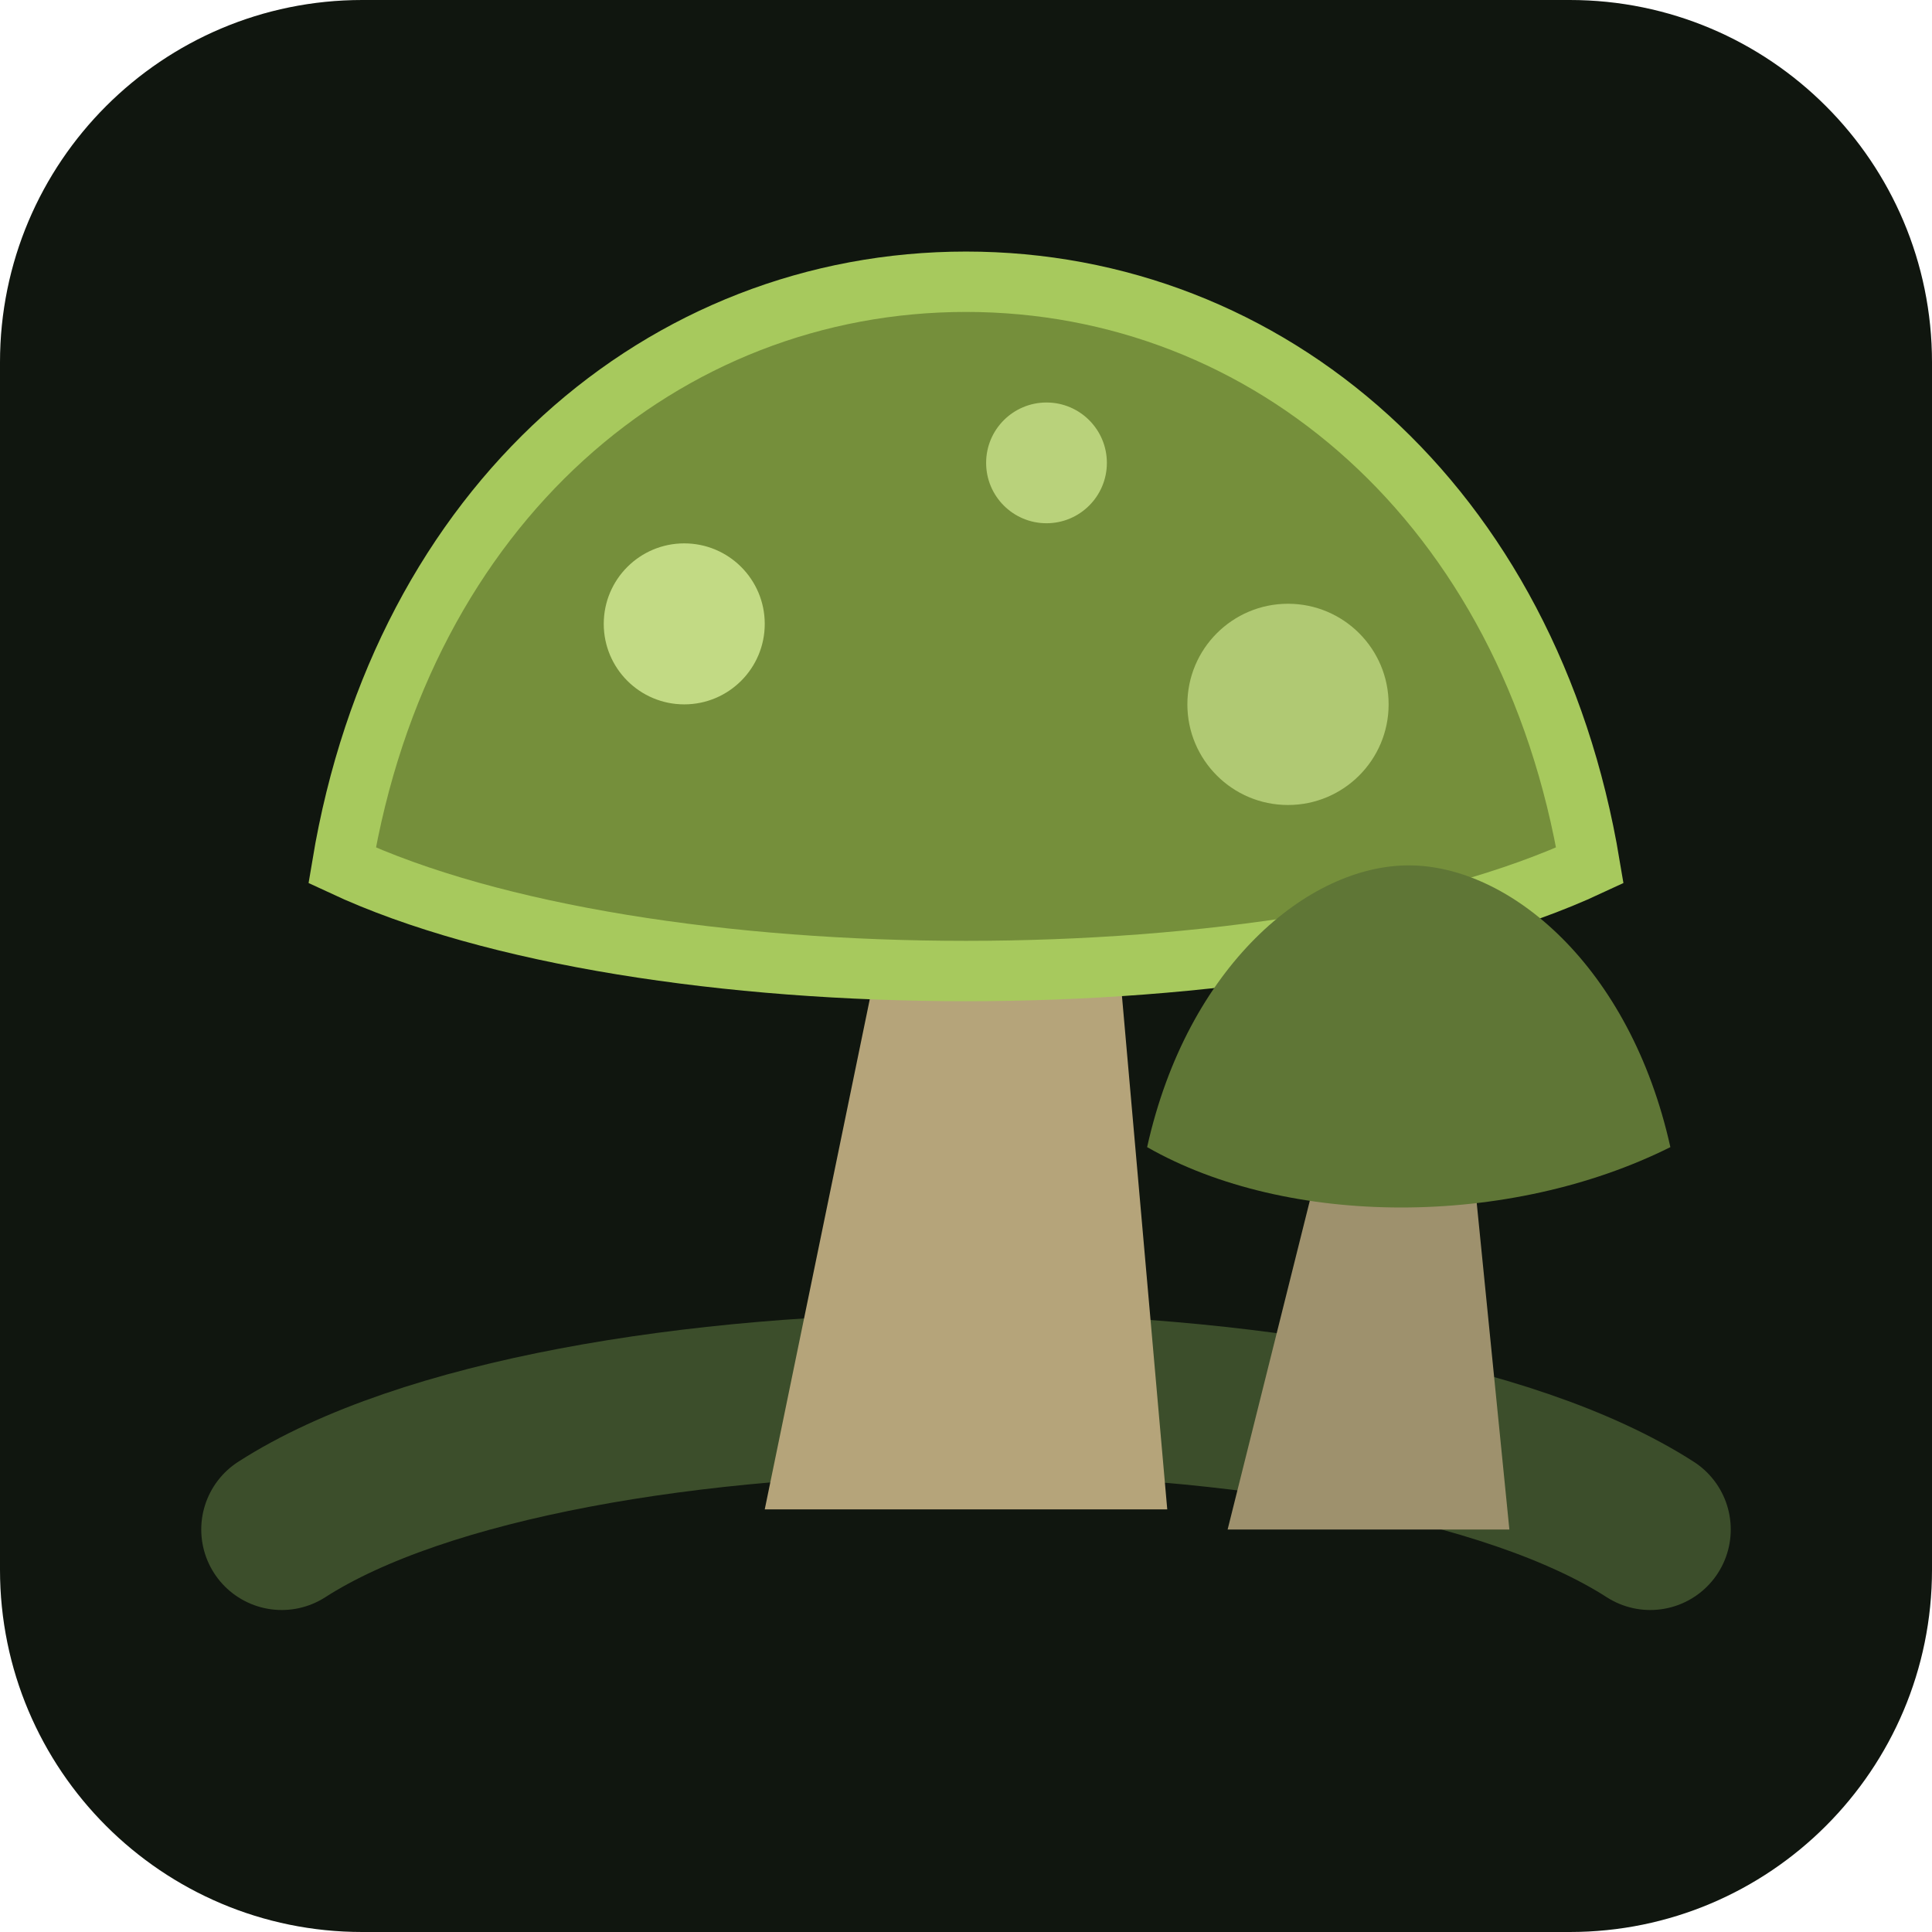
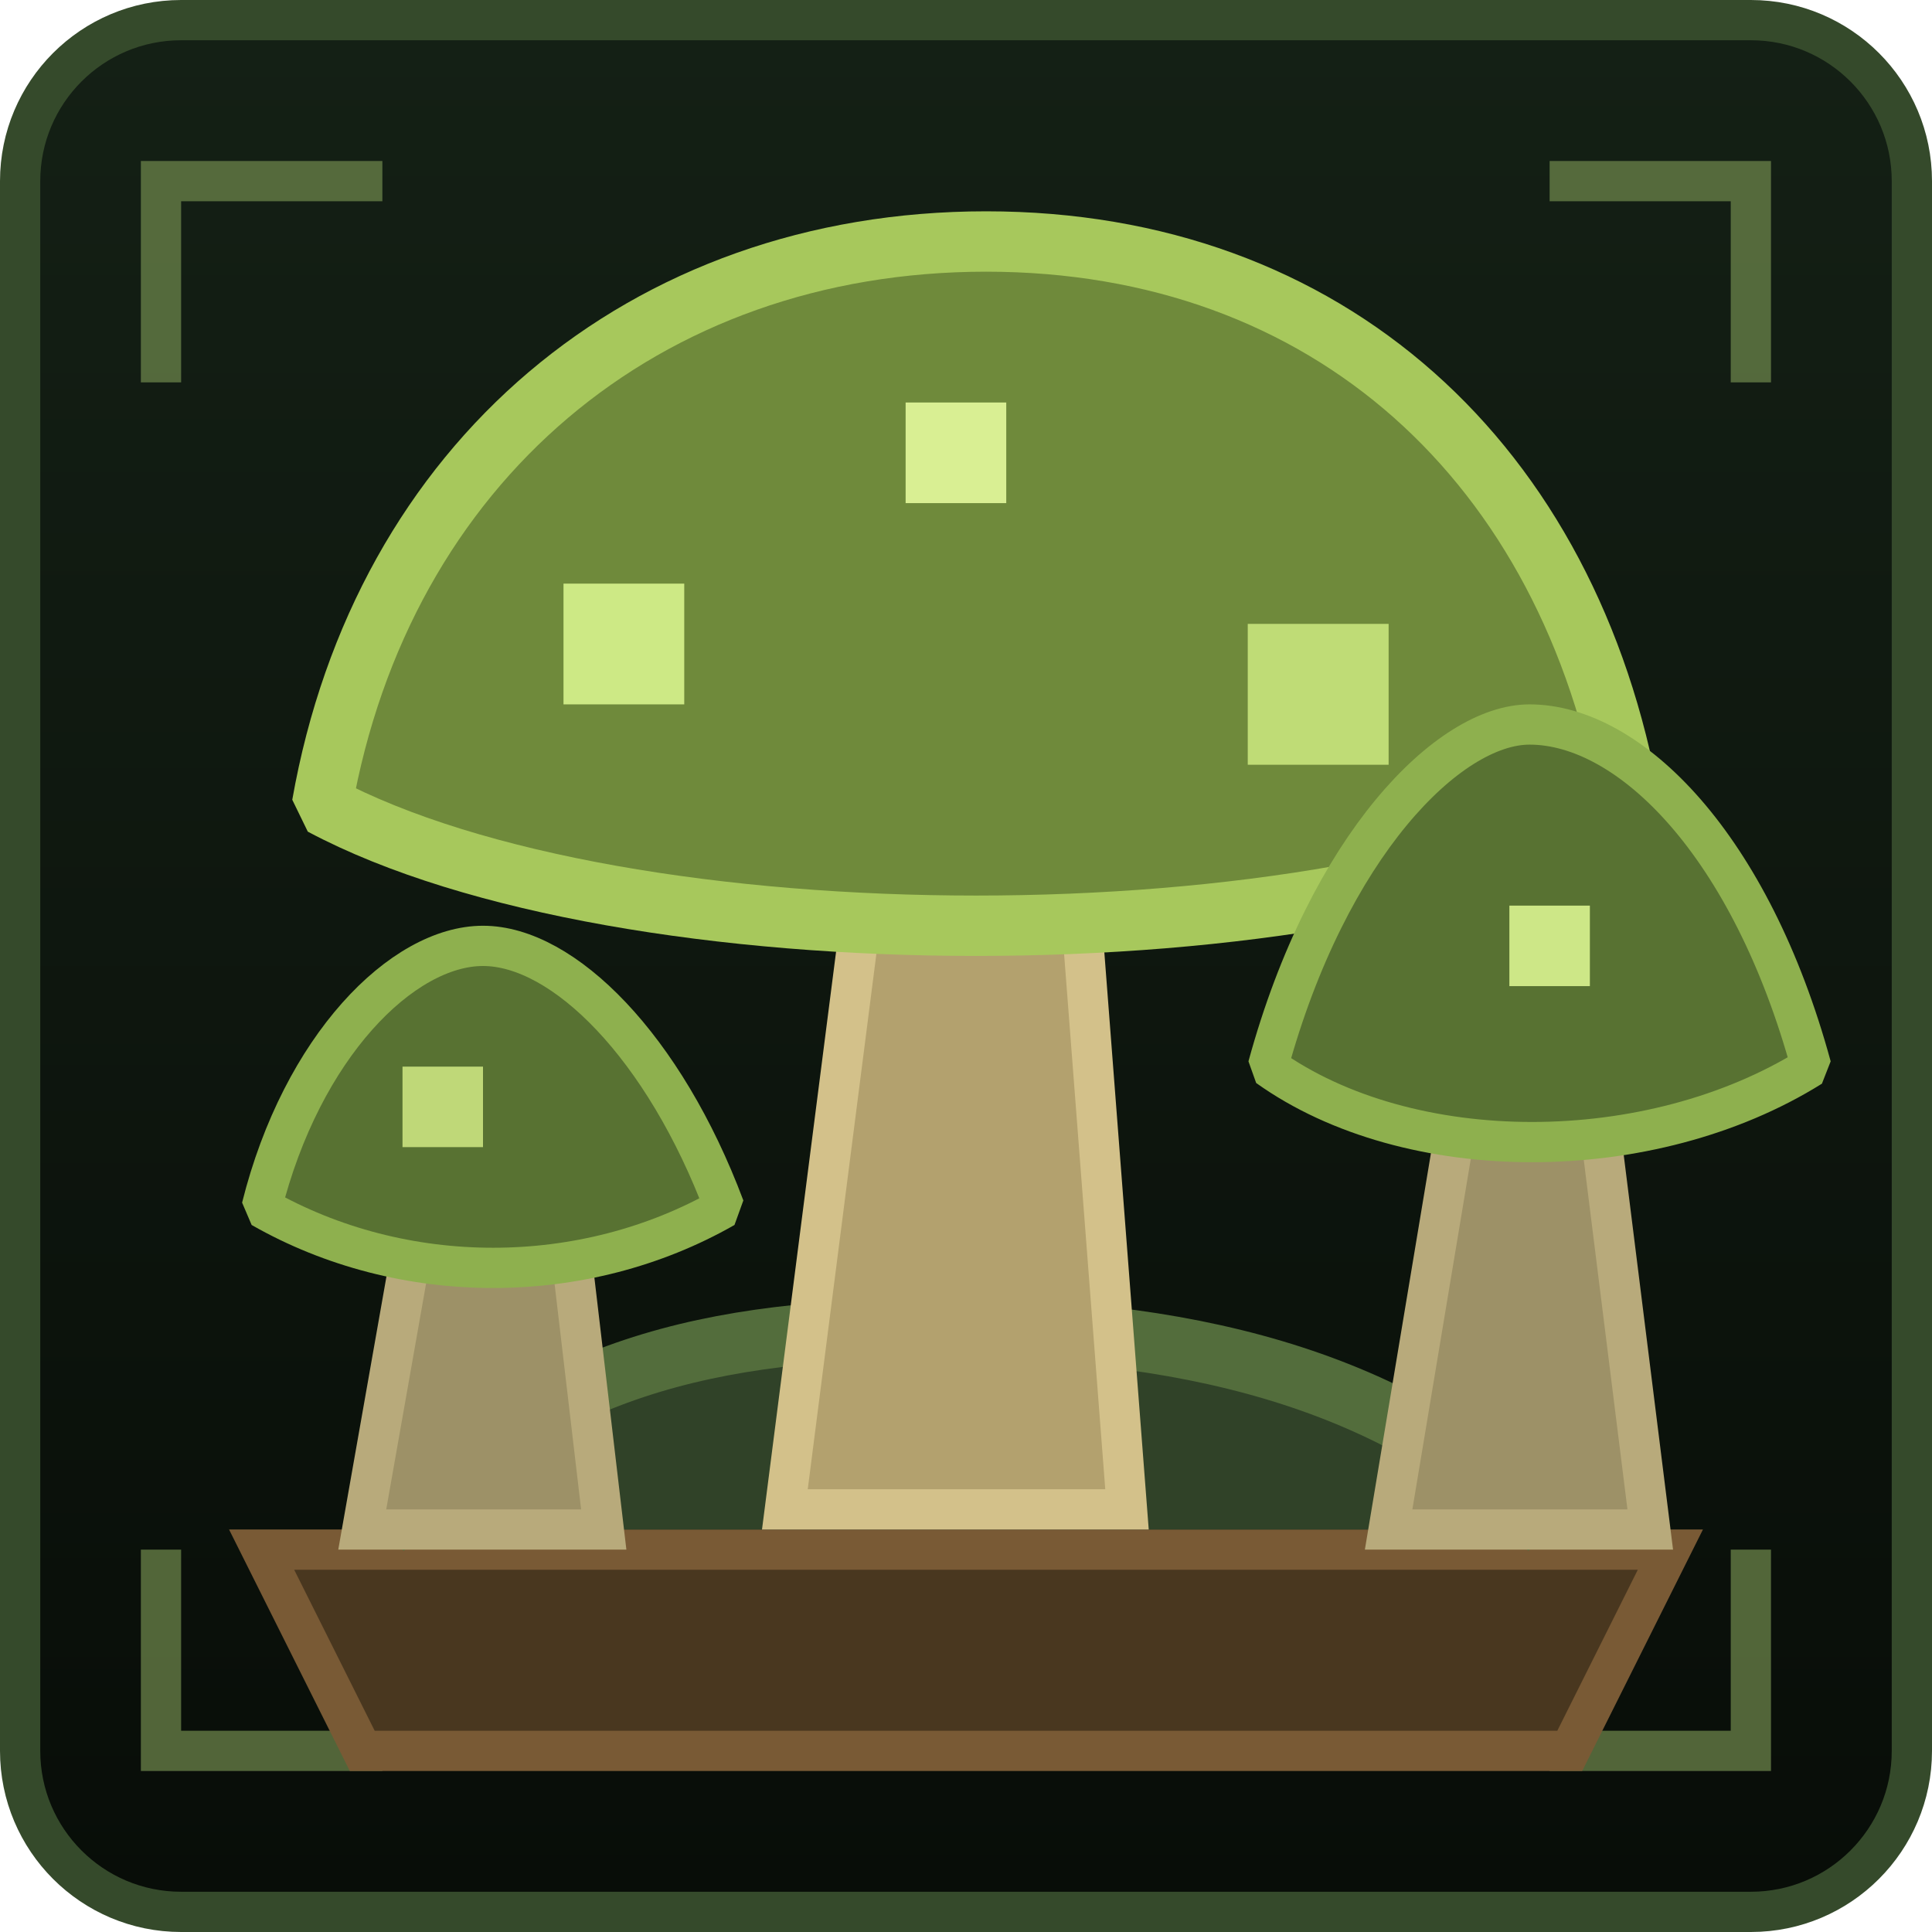
<svg xmlns="http://www.w3.org/2000/svg" viewBox="0 0 96 96" role="img" aria-labelledby="title">
-   <rect width="96" height="96" rx="18" fill="#10160f" />
-   <path d="M14 76c14-9 54-9 68 0" fill="none" stroke="#3c4e2b" stroke-width="8" stroke-linecap="round" />
-   <path d="M45 41h10l3 34H38l7-34Z" fill="#b5a47a" />
-   <path d="M17 43c3-18 16-29 31-29s28 11 31 29c-15 7-47 7-62 0Z" fill="#758f3b" stroke="#a7c95d" stroke-width="3" />
-   <circle cx="34" cy="31" r="4" fill="#d0e890" opacity=".85" />
-   <circle cx="52" cy="23" r="3" fill="#d0e890" opacity=".75" />
-   <circle cx="64" cy="35" r="5" fill="#d0e890" opacity=".65" />
-   <path d="M66 56h7l2 20H61l5-20Z" fill="#9e916d" />
-   <path d="M57 57c2-9 8-14 13-14s11 5 13 14c-8 4-19 4-26 0Z" fill="#5f7636" />
+   <defs>
+     <linearGradient id="bg" x1="0" y1="0" x2="0" y2="1">
+       <stop stop-color="#142015" />
+       <stop offset="1" stop-color="#080d08" />
+     </linearGradient>
+   </defs>
+   <rect x="1" y="1" width="94" height="94" rx="8" fill="url(#bg)" stroke="#354a2b" stroke-width="2" />
+   <path d="M8 19V9h11M77 9h10v10M8 77v10h11M77 87h10V77" fill="none" stroke="#708a4d" stroke-width="2" opacity=".7" />
+   <path d="M13 77h70l-5 10H18l-5-10Z" fill="#49371f" stroke="#795a35" stroke-width="2" />
+   <path d="M19 76c8-8 16-10 28-10 13 0 23 3 30 10" fill="#304228" stroke="#536d3c" stroke-width="3" />
+   <path d="M44 36h9l3 39H39l5-39Z" fill="#b3a16e" stroke="#d3c18a" stroke-width="2" />
+   <path d="M16 40c3-17 16-28 33-28s29 11 32 28c-15 8-50 8-65 0Z" fill="#6f8a3b" stroke="#a7c85c" stroke-width="3" stroke-linejoin="bevel" />
+   <rect x="28" y="29" width="6" height="6" fill="#cde985" />
+   <rect x="45" y="20" width="5" height="5" fill="#d9ef93" />
+   <rect x="62" y="31" width="7" height="7" fill="#bfdc76" />
+   <path d="M21 59h7l2 17H18l3-17Zm52-7h6l3 24H69l4-24Z" fill="#9d9167" stroke="#b8aa7b" stroke-width="2" />
+   <path d="M13 60c2-8 7-13 11-13s9 5 12 13c-7 4-16 4-23 0Zm50-7c3-11 9-17 13-17 5 0 11 6 14 17-8 5-20 5-27 0Z" fill="#587232" stroke="#8eb04e" stroke-width="2" stroke-linejoin="bevel" />
+   <rect x="20" y="53" width="4" height="4" fill="#bfd878" />
+   <rect x="75" y="45" width="4" height="4" fill="#cde787" />
</svg>
